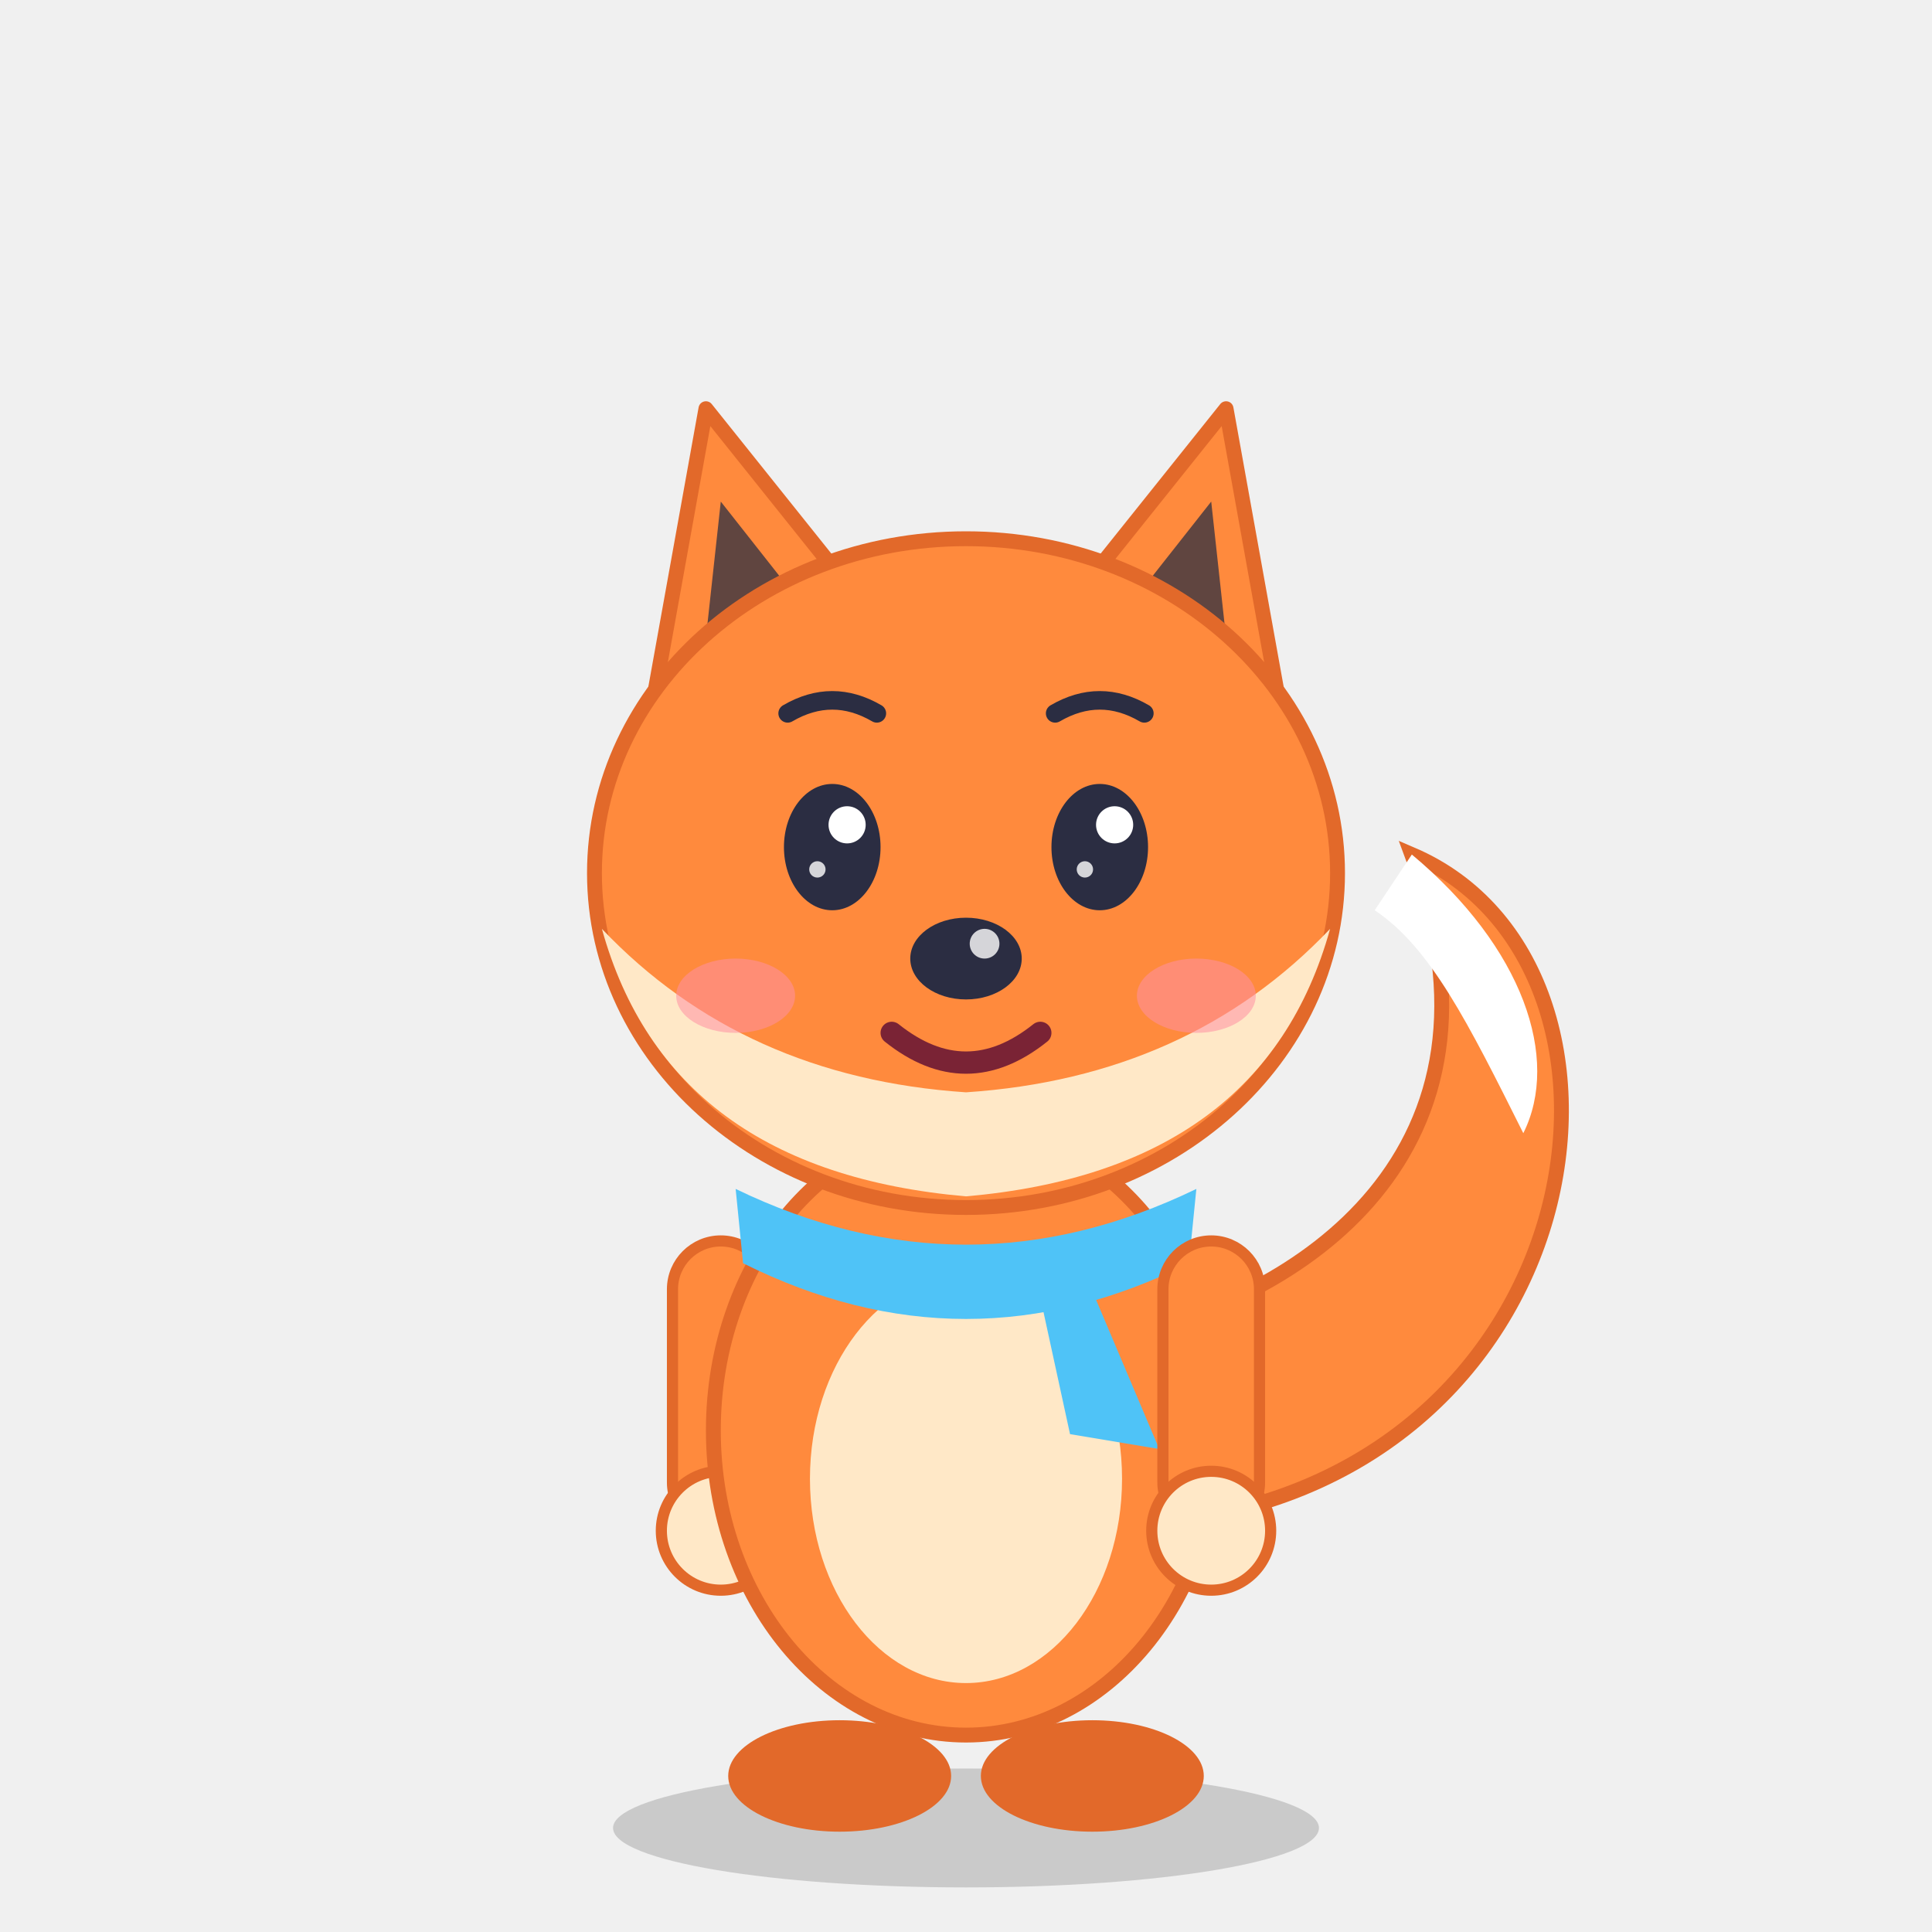
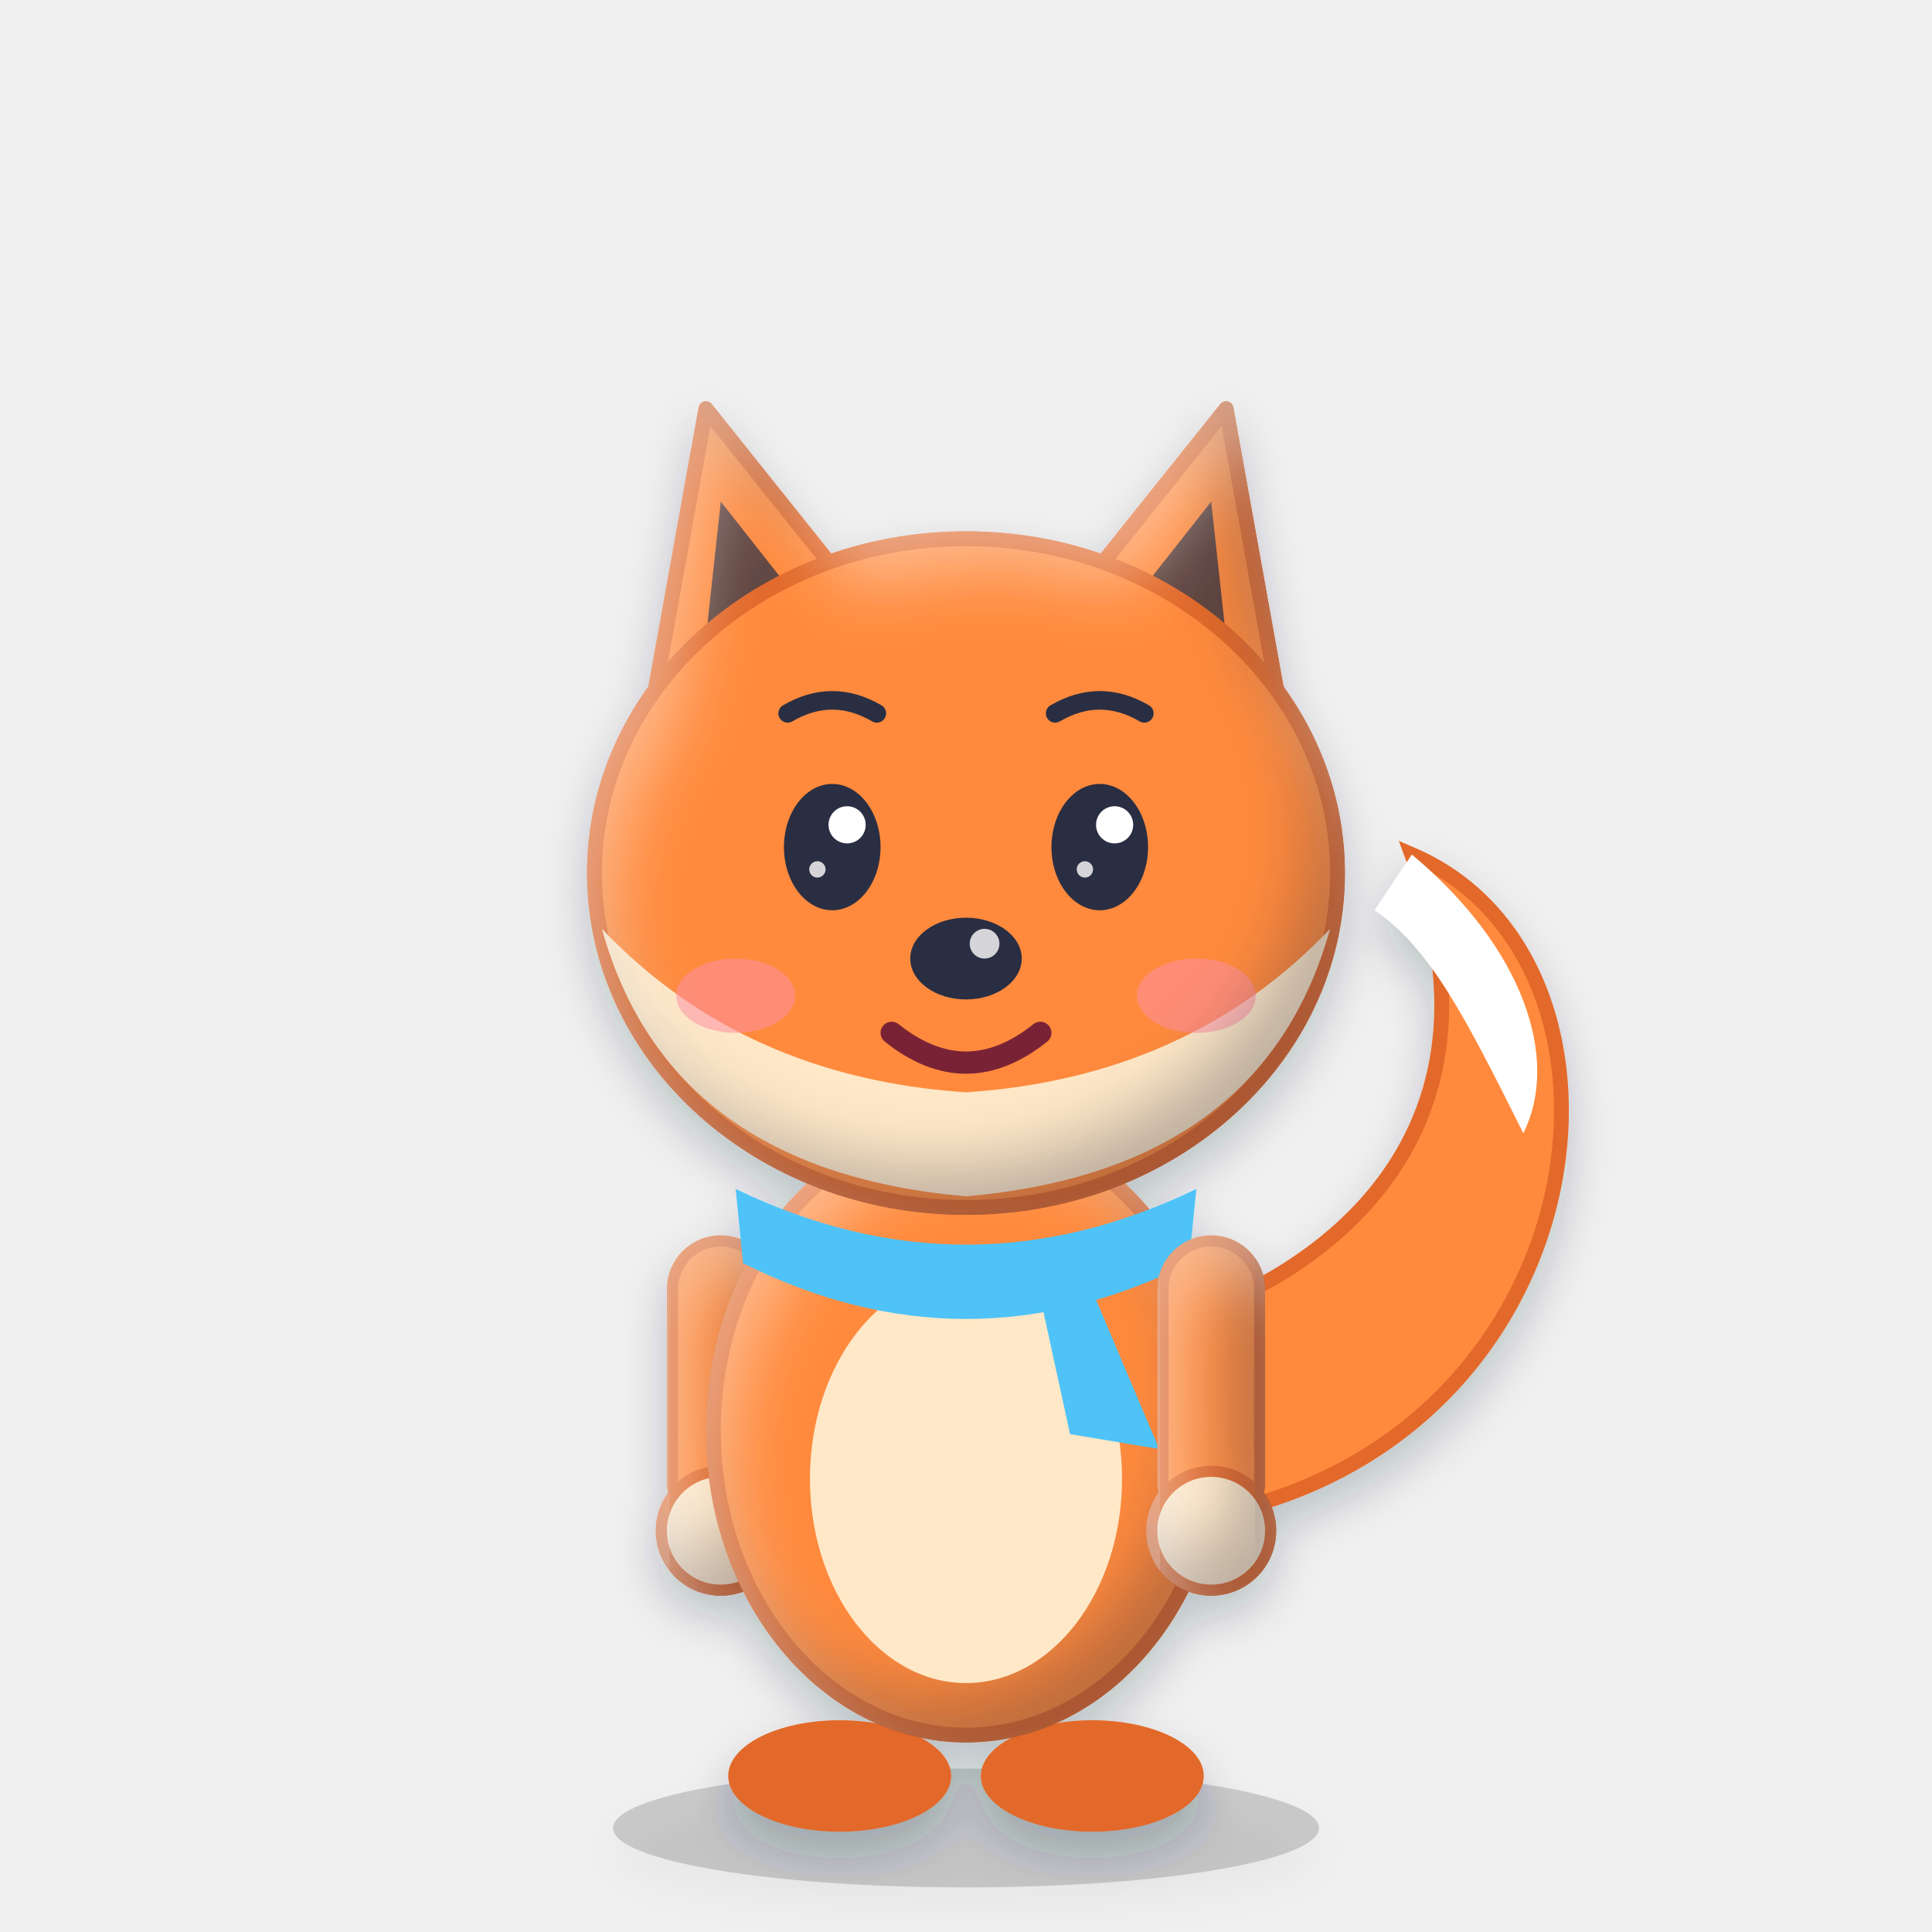
<svg xmlns="http://www.w3.org/2000/svg" id="sv20" viewBox="-260 -480 520 500" width="1024" height="1024">
  <style />
-   <ellipse class="shadow" cx="0" cy="2" rx="95" ry="16" fill="#000" opacity=".16" />
-   <g class="tail">
-     <path d="M 50 -80 C 170 -90 190 -230 120 -260 C 150 -180 90 -140 40 -130 Z" fill="#FF8A3D" stroke="#E2692A" stroke-width="4" />
-     <path d="M 120 -260 C 150 -235 160 -205 150 -185 C 135 -215 125 -235 110 -245 Z" fill="#fff" />
-   </g>
-   <g class="arm-l" data-ox="-66.0" data-oy="-150.0">
-     <rect x="-79.0" y="-156.0" width="26" height="78.0" rx="13" fill="#FF8A3D" stroke="#E2692A" stroke-width="3" />
-     <circle cx="-66.0" cy="-78.0" r="16" fill="#FFE8C7" stroke="#E2692A" stroke-width="3" />
-   </g>
-   <ellipse cx="-34" cy="-12" rx="30" ry="15" fill="#E2692A" />
-   <ellipse cx="34" cy="-12" rx="30" ry="15" fill="#E2692A" />
-   <ellipse class="torso" cx="0" cy="-105" rx="68" ry="82" fill="#FF8A3D" stroke="#E2692A" stroke-width="4" />
-   <ellipse cx="0" cy="-92" rx="42" ry="55" fill="#FFE8C7" />
-   <path d="M -62 -170 Q 0 -140 62 -170 L 60 -150 Q 0 -120 -60 -150 Z" fill="#4FC3F7" />
-   <path d="M 30 -152 L 52 -100 L 28 -104 L 18 -150 Z" fill="#4FC3F7" />
-   <g class="arm-r" data-ox="66.0" data-oy="-150.0">
-     <rect x="53.0" y="-156.0" width="26" height="78.0" rx="13" fill="#FF8A3D" stroke="#E2692A" stroke-width="3" />
-     <circle cx="66.0" cy="-78.0" r="16" fill="#FFE8C7" stroke="#E2692A" stroke-width="3" />
-   </g>
-   <g class="head" data-ox="0" data-oy="-180">
-     <path d="M -88 -280 L -70 -380 L -22 -320 Z" fill="#FF8A3D" stroke="#E2692A" stroke-width="4" stroke-linejoin="round" />
-     <path d="M 88 -280 L 70 -380 L 22 -320 Z" fill="#FF8A3D" stroke="#E2692A" stroke-width="4" stroke-linejoin="round" />
-     <path d="M -72 -300 L -66 -355 L -40 -322 Z" fill="#2B2D42" opacity=".75" />
-     <path d="M 72 -300 L 66 -355 L 40 -322 Z" fill="#2B2D42" opacity=".75" />
-     <ellipse cx="0" cy="-255" rx="100" ry="90" fill="#FF8A3D" stroke="#E2692A" stroke-width="4" />
-     <path d="M -98 -240 Q -60 -200 0 -196 Q 60 -200 98 -240 Q 80 -175 0 -168 Q -80 -175 -98 -240 Z" fill="#FFE8C7" />
-     <g class="cheeks">
-       <ellipse cx="-62.0" cy="-222.0" rx="16" ry="10" fill="#FF8FA3" opacity=".55" />
-       <ellipse cx="62.0" cy="-222.0" rx="16" ry="10" fill="#FF8FA3" opacity=".55" />
+   <defs>
+     <filter id="bk-vol" x="-15%" y="-15%" width="130%" height="130%" color-interpolation-filters="sRGB">
+       <feGaussianBlur in="SourceAlpha" stdDeviation="9" result="b" />
+       <feOffset in="b" dx="-9" dy="-12" result="o1" />
+       <feComposite in="SourceAlpha" in2="o1" operator="arithmetic" k2="1" k3="-1" result="rim1" />
+       <feFlood flood-color="#1B1F3B" flood-opacity="0.30" />
+       <feComposite in2="rim1" operator="in" result="shadow" />
+       <feOffset in="b" dx="7" dy="10" result="o2" />
+       <feComposite in="SourceAlpha" in2="o2" operator="arithmetic" k2="1" k3="-1" result="rim2" />
+       <feFlood flood-color="#FFFFFF" flood-opacity="0.42" />
+       <feComposite in2="rim2" operator="in" result="light" />
+       <feMerge>
+         <feMergeNode in="SourceGraphic" />
+         <feMergeNode in="shadow" />
+         <feMergeNode in="light" />
+       </feMerge>
+     </filter>
+     <filter id="bk-drop" x="-20%" y="-20%" width="140%" height="140%">
+       <feDropShadow dx="0" dy="6" stdDeviation="6" flood-color="#1B1F3B" flood-opacity="0.22" />
+     </filter>
+   </defs>
+   <g filter="url(#bk-drop)">
+     <ellipse class="shadow" cx="0" cy="2" rx="95" ry="16" fill="#000" opacity=".16" />
+     <g class="tail">
+       <path d="M 50 -80 C 170 -90 190 -230 120 -260 C 150 -180 90 -140 40 -130 Z" fill="#FF8A3D" stroke="#E2692A" stroke-width="4" />
+       <path d="M 120 -260 C 150 -235 160 -205 150 -185 C 135 -215 125 -235 110 -245 Z" fill="#fff" />
    </g>
-     <g class="eyes-open">
-       <g class="eye">
-         <ellipse cx="-36.0" cy="-262.0" rx="13.0" ry="17.0" fill="#2B2D42" />
-         <circle class="pupil-hl" cx="-32.0" cy="-268.0" r="5.0" fill="#fff" />
-         <circle cx="-40.0" cy="-256.0" r="2.2" fill="#fff" opacity=".8" />
+     <g class="arm-l" filter="url(#bk-vol)" data-ox="-66.0" data-oy="-150.0">
+       <rect x="-79.0" y="-156.0" width="26" height="78.0" rx="13" fill="#FF8A3D" stroke="#E2692A" stroke-width="3" />
+       <circle cx="-66.0" cy="-78.0" r="16" fill="#FFE8C7" stroke="#E2692A" stroke-width="3" />
+     </g>
+     <ellipse cx="-34" cy="-12" rx="30" ry="15" fill="#E2692A" />
+     <ellipse cx="34" cy="-12" rx="30" ry="15" fill="#E2692A" />
+     <ellipse class="torso" filter="url(#bk-vol)" cx="0" cy="-105" rx="68" ry="82" fill="#FF8A3D" stroke="#E2692A" stroke-width="4" />
+     <ellipse cx="0" cy="-92" rx="42" ry="55" fill="#FFE8C7" />
+     <path d="M -62 -170 Q 0 -140 62 -170 L 60 -150 Q 0 -120 -60 -150 Z" fill="#4FC3F7" />
+     <path d="M 30 -152 L 52 -100 L 28 -104 L 18 -150 Z" fill="#4FC3F7" />
+     <g class="arm-r" filter="url(#bk-vol)" data-ox="66.0" data-oy="-150.0">
+       <rect x="53.0" y="-156.0" width="26" height="78.0" rx="13" fill="#FF8A3D" stroke="#E2692A" stroke-width="3" />
+       <circle cx="66.0" cy="-78.0" r="16" fill="#FFE8C7" stroke="#E2692A" stroke-width="3" />
+     </g>
+     <g class="head" filter="url(#bk-vol)" data-ox="0" data-oy="-180">
+       <path d="M -88 -280 L -70 -380 L -22 -320 Z" fill="#FF8A3D" stroke="#E2692A" stroke-width="4" stroke-linejoin="round" />
+       <path d="M 88 -280 L 70 -380 L 22 -320 Z" fill="#FF8A3D" stroke="#E2692A" stroke-width="4" stroke-linejoin="round" />
+       <path d="M -72 -300 L -66 -355 L -40 -322 Z" fill="#2B2D42" opacity=".75" />
+       <path d="M 72 -300 L 66 -355 L 40 -322 Z" fill="#2B2D42" opacity=".75" />
+       <ellipse cx="0" cy="-255" rx="100" ry="90" fill="#FF8A3D" stroke="#E2692A" stroke-width="4" />
+       <path d="M -98 -240 Q -60 -200 0 -196 Q 60 -200 98 -240 Q 80 -175 0 -168 Q -80 -175 -98 -240 Z" fill="#FFE8C7" />
+       <g class="cheeks">
+         <ellipse cx="-62.0" cy="-222.0" rx="16" ry="10" fill="#FF8FA3" opacity=".55" />
+         <ellipse cx="62.0" cy="-222.0" rx="16" ry="10" fill="#FF8FA3" opacity=".55" />
      </g>
-       <g class="eye">
-         <ellipse cx="36.0" cy="-262.0" rx="13.0" ry="17.0" fill="#2B2D42" />
-         <circle class="pupil-hl" cx="40.0" cy="-268.0" r="5.0" fill="#fff" />
-         <circle cx="32.0" cy="-256.0" r="2.2" fill="#fff" opacity=".8" />
+       <g class="eyes-open">
+         <g class="eye">
+           <ellipse cx="-36.0" cy="-262.0" rx="13.0" ry="17.0" fill="#2B2D42" />
+           <circle class="pupil-hl" cx="-32.0" cy="-268.0" r="5.0" fill="#fff" />
+           <circle cx="-40.0" cy="-256.0" r="2.2" fill="#fff" opacity=".8" />
+         </g>
+         <g class="eye">
+           <ellipse cx="36.0" cy="-262.0" rx="13.0" ry="17.0" fill="#2B2D42" />
+           <circle class="pupil-hl" cx="40.0" cy="-268.0" r="5.0" fill="#fff" />
+           <circle cx="32.0" cy="-256.0" r="2.2" fill="#fff" opacity=".8" />
+         </g>
      </g>
-     </g>
-     <g class="eyes-happy" opacity="0">
-       <path d="M -49.0 -257.0 Q -36.0 -276.0 -23.0 -257.0" stroke="#2B2D42" stroke-width="6.0" fill="none" stroke-linecap="round" />
-       <path d="M 23.0 -257.0 Q 36.0 -276.0 49.0 -257.0" stroke="#2B2D42" stroke-width="6.0" fill="none" stroke-linecap="round" />
-     </g>
-     <g class="eyes-closed" opacity="0">
-       <path d="M -49.0 -262.0 Q -36.0 -252.0 -23.0 -262.0" stroke="#2B2D42" stroke-width="5.0" fill="none" stroke-linecap="round" />
-       <path d="M 23.0 -262.0 Q 36.0 -252.0 49.0 -262.0" stroke="#2B2D42" stroke-width="5.0" fill="none" stroke-linecap="round" />
-     </g>
-     <path class="brow-l" d="M -48.0 -298.0 Q -36.0 -305.0 -24.0 -298.0" stroke="#2B2D42" stroke-width="5" fill="none" stroke-linecap="round" />
-     <path class="brow-r" d="M 24.0 -298.0 Q 36.0 -305.0 48.0 -298.0" stroke="#2B2D42" stroke-width="5" fill="none" stroke-linecap="round" />
-     <ellipse cx="0" cy="-232" rx="15" ry="11" fill="#2B2D42" />
-     <circle cx="5" cy="-236" r="4" fill="#fff" opacity=".8" />
-     <g class="mouths" transform="translate(0.0 -212.0)">
-       <path class="m-smile" d="M -20.0 0 Q 0 16.0 20.0 0" stroke="#7A2335" stroke-width="6" fill="none" stroke-linecap="round" />
-       <g class="m-open" opacity="0">
-         <path d="M -19.0 -2 Q 0 -6.0 19.0 -2 Q 16.0 24.0 0 26.0 Q -16.0 24.0 -19.0 -2 Z" fill="#7A2335" />
-         <ellipse cx="0" cy="17.0" rx="10.0" ry="6.0" fill="#FF8FA3" />
+       <g class="eyes-happy" opacity="0">
+         <path d="M -49.0 -257.0 Q -36.0 -276.0 -23.0 -257.0" stroke="#2B2D42" stroke-width="6.0" fill="none" stroke-linecap="round" />
+         <path d="M 23.0 -257.0 Q 36.0 -276.0 49.0 -257.0" stroke="#2B2D42" stroke-width="6.0" fill="none" stroke-linecap="round" />
      </g>
-       <path class="m-sad" opacity="0" d="M -17.0 10 Q 0 -5.0 17.0 10" stroke="#7A2335" stroke-width="6" fill="none" stroke-linecap="round" />
-       <ellipse class="m-o" opacity="0" cx="0" cy="6" rx="9.0" ry="12.0" fill="#7A2335" />
-       <g class="m-grin" opacity="0">
-         <path d="M -26.0 -3 Q 0 -1.0 26.0 -3 Q 20.0 34.0 0 34.0 Q -20.0 34.0 -26.0 -3 Z" fill="#7A2335" />
-         <ellipse cx="0" cy="24.0" rx="13.0" ry="7.0" fill="#FF8FA3" />
+       <g class="eyes-closed" opacity="0">
+         <path d="M -49.0 -262.0 Q -36.0 -252.0 -23.0 -262.0" stroke="#2B2D42" stroke-width="5.0" fill="none" stroke-linecap="round" />
+         <path d="M 23.0 -262.0 Q 36.0 -252.0 49.0 -262.0" stroke="#2B2D42" stroke-width="5.0" fill="none" stroke-linecap="round" />
      </g>
-       <path class="m-flat" opacity="0" d="M -15.0 5 L 15.0 5" stroke="#7A2335" stroke-width="6" stroke-linecap="round" />
+       <path class="brow-l" d="M -48.0 -298.0 Q -36.0 -305.0 -24.0 -298.0" stroke="#2B2D42" stroke-width="5" fill="none" stroke-linecap="round" />
+       <path class="brow-r" d="M 24.0 -298.0 Q 36.0 -305.0 48.0 -298.0" stroke="#2B2D42" stroke-width="5" fill="none" stroke-linecap="round" />
+       <ellipse cx="0" cy="-232" rx="15" ry="11" fill="#2B2D42" />
+       <circle cx="5" cy="-236" r="4" fill="#fff" opacity=".8" />
+       <g class="mouths" transform="translate(0.0 -212.0)">
+         <path class="m-smile" d="M -20.0 0 Q 0 16.0 20.0 0" stroke="#7A2335" stroke-width="6" fill="none" stroke-linecap="round" />
+         <g class="m-open" opacity="0">
+           <path d="M -19.0 -2 Q 0 -6.0 19.0 -2 Q 16.0 24.0 0 26.0 Q -16.0 24.0 -19.0 -2 Z" fill="#7A2335" />
+           <ellipse cx="0" cy="17.0" rx="10.0" ry="6.0" fill="#FF8FA3" />
+         </g>
+         <path class="m-sad" opacity="0" d="M -17.0 10 Q 0 -5.0 17.0 10" stroke="#7A2335" stroke-width="6" fill="none" stroke-linecap="round" />
+         <ellipse class="m-o" opacity="0" cx="0" cy="6" rx="9.0" ry="12.0" fill="#7A2335" />
+         <g class="m-grin" opacity="0">
+           <path d="M -26.0 -3 Q 0 -1.0 26.0 -3 Q 20.0 34.0 0 34.0 Q -20.0 34.0 -26.0 -3 Z" fill="#7A2335" />
+           <ellipse cx="0" cy="24.0" rx="13.0" ry="7.0" fill="#FF8FA3" />
+         </g>
+         <path class="m-flat" opacity="0" d="M -15.0 5 L 15.0 5" stroke="#7A2335" stroke-width="6" stroke-linecap="round" />
+       </g>
    </g>
  </g>
</svg>
